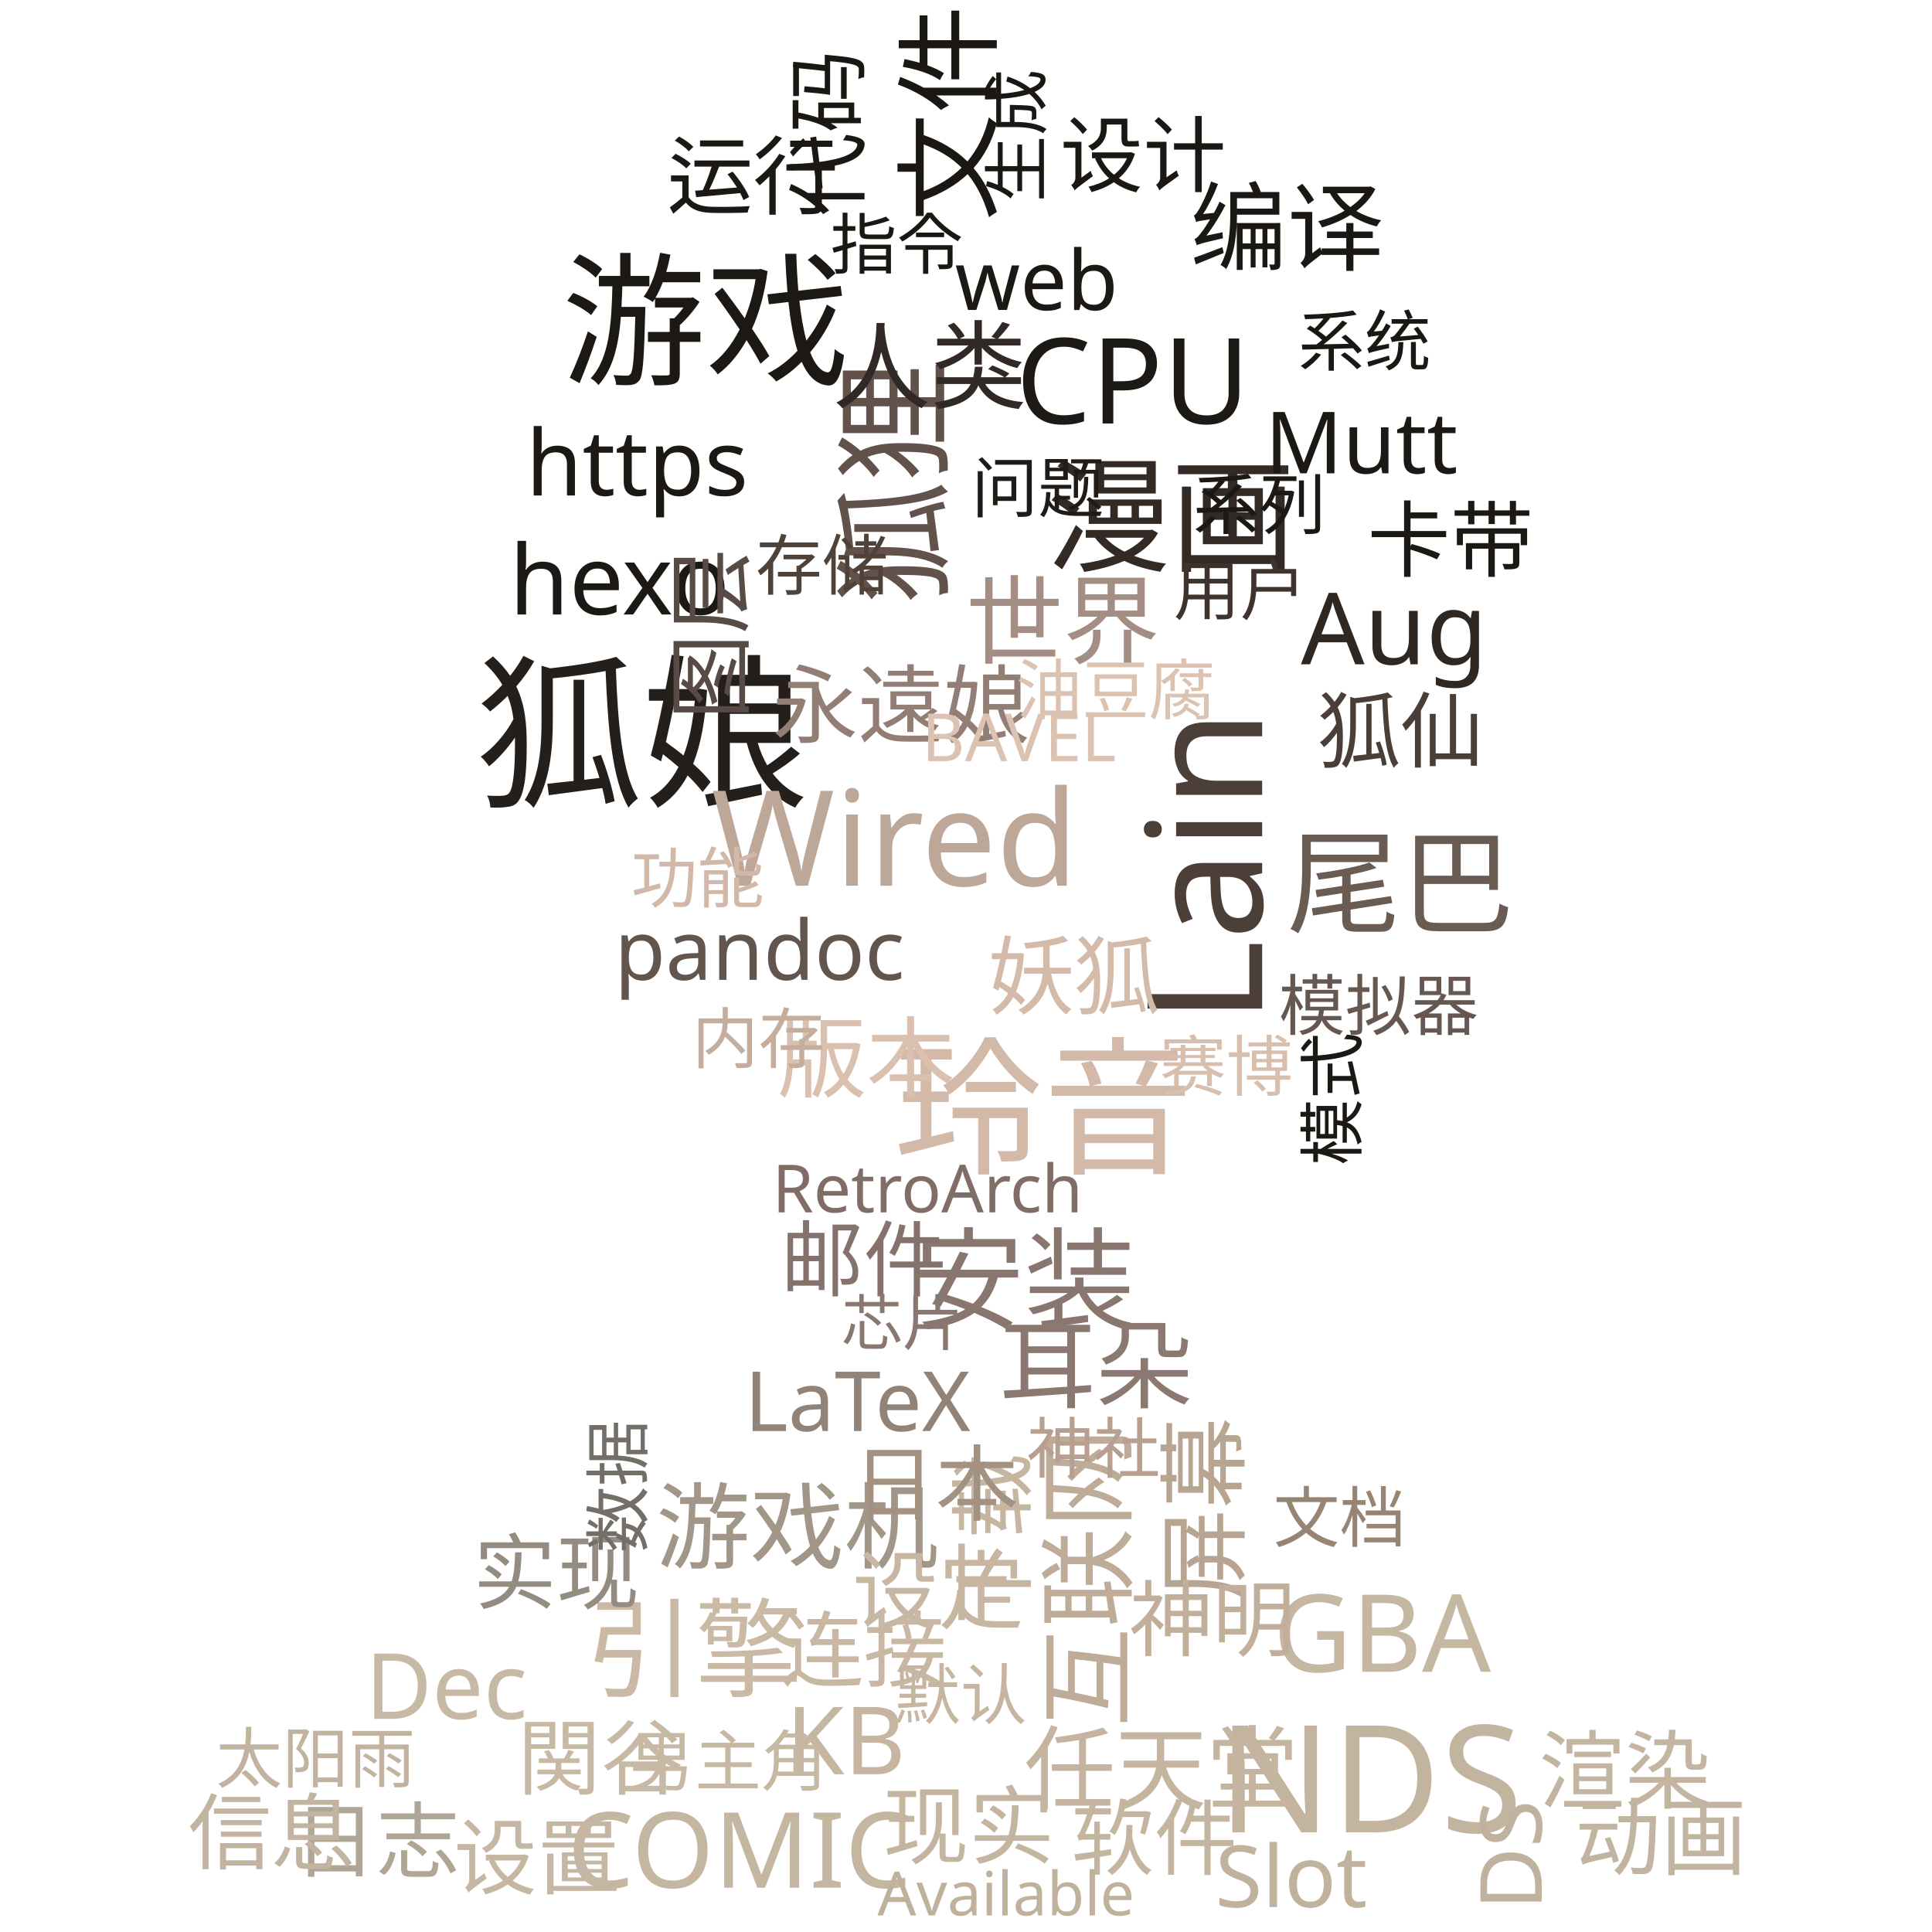
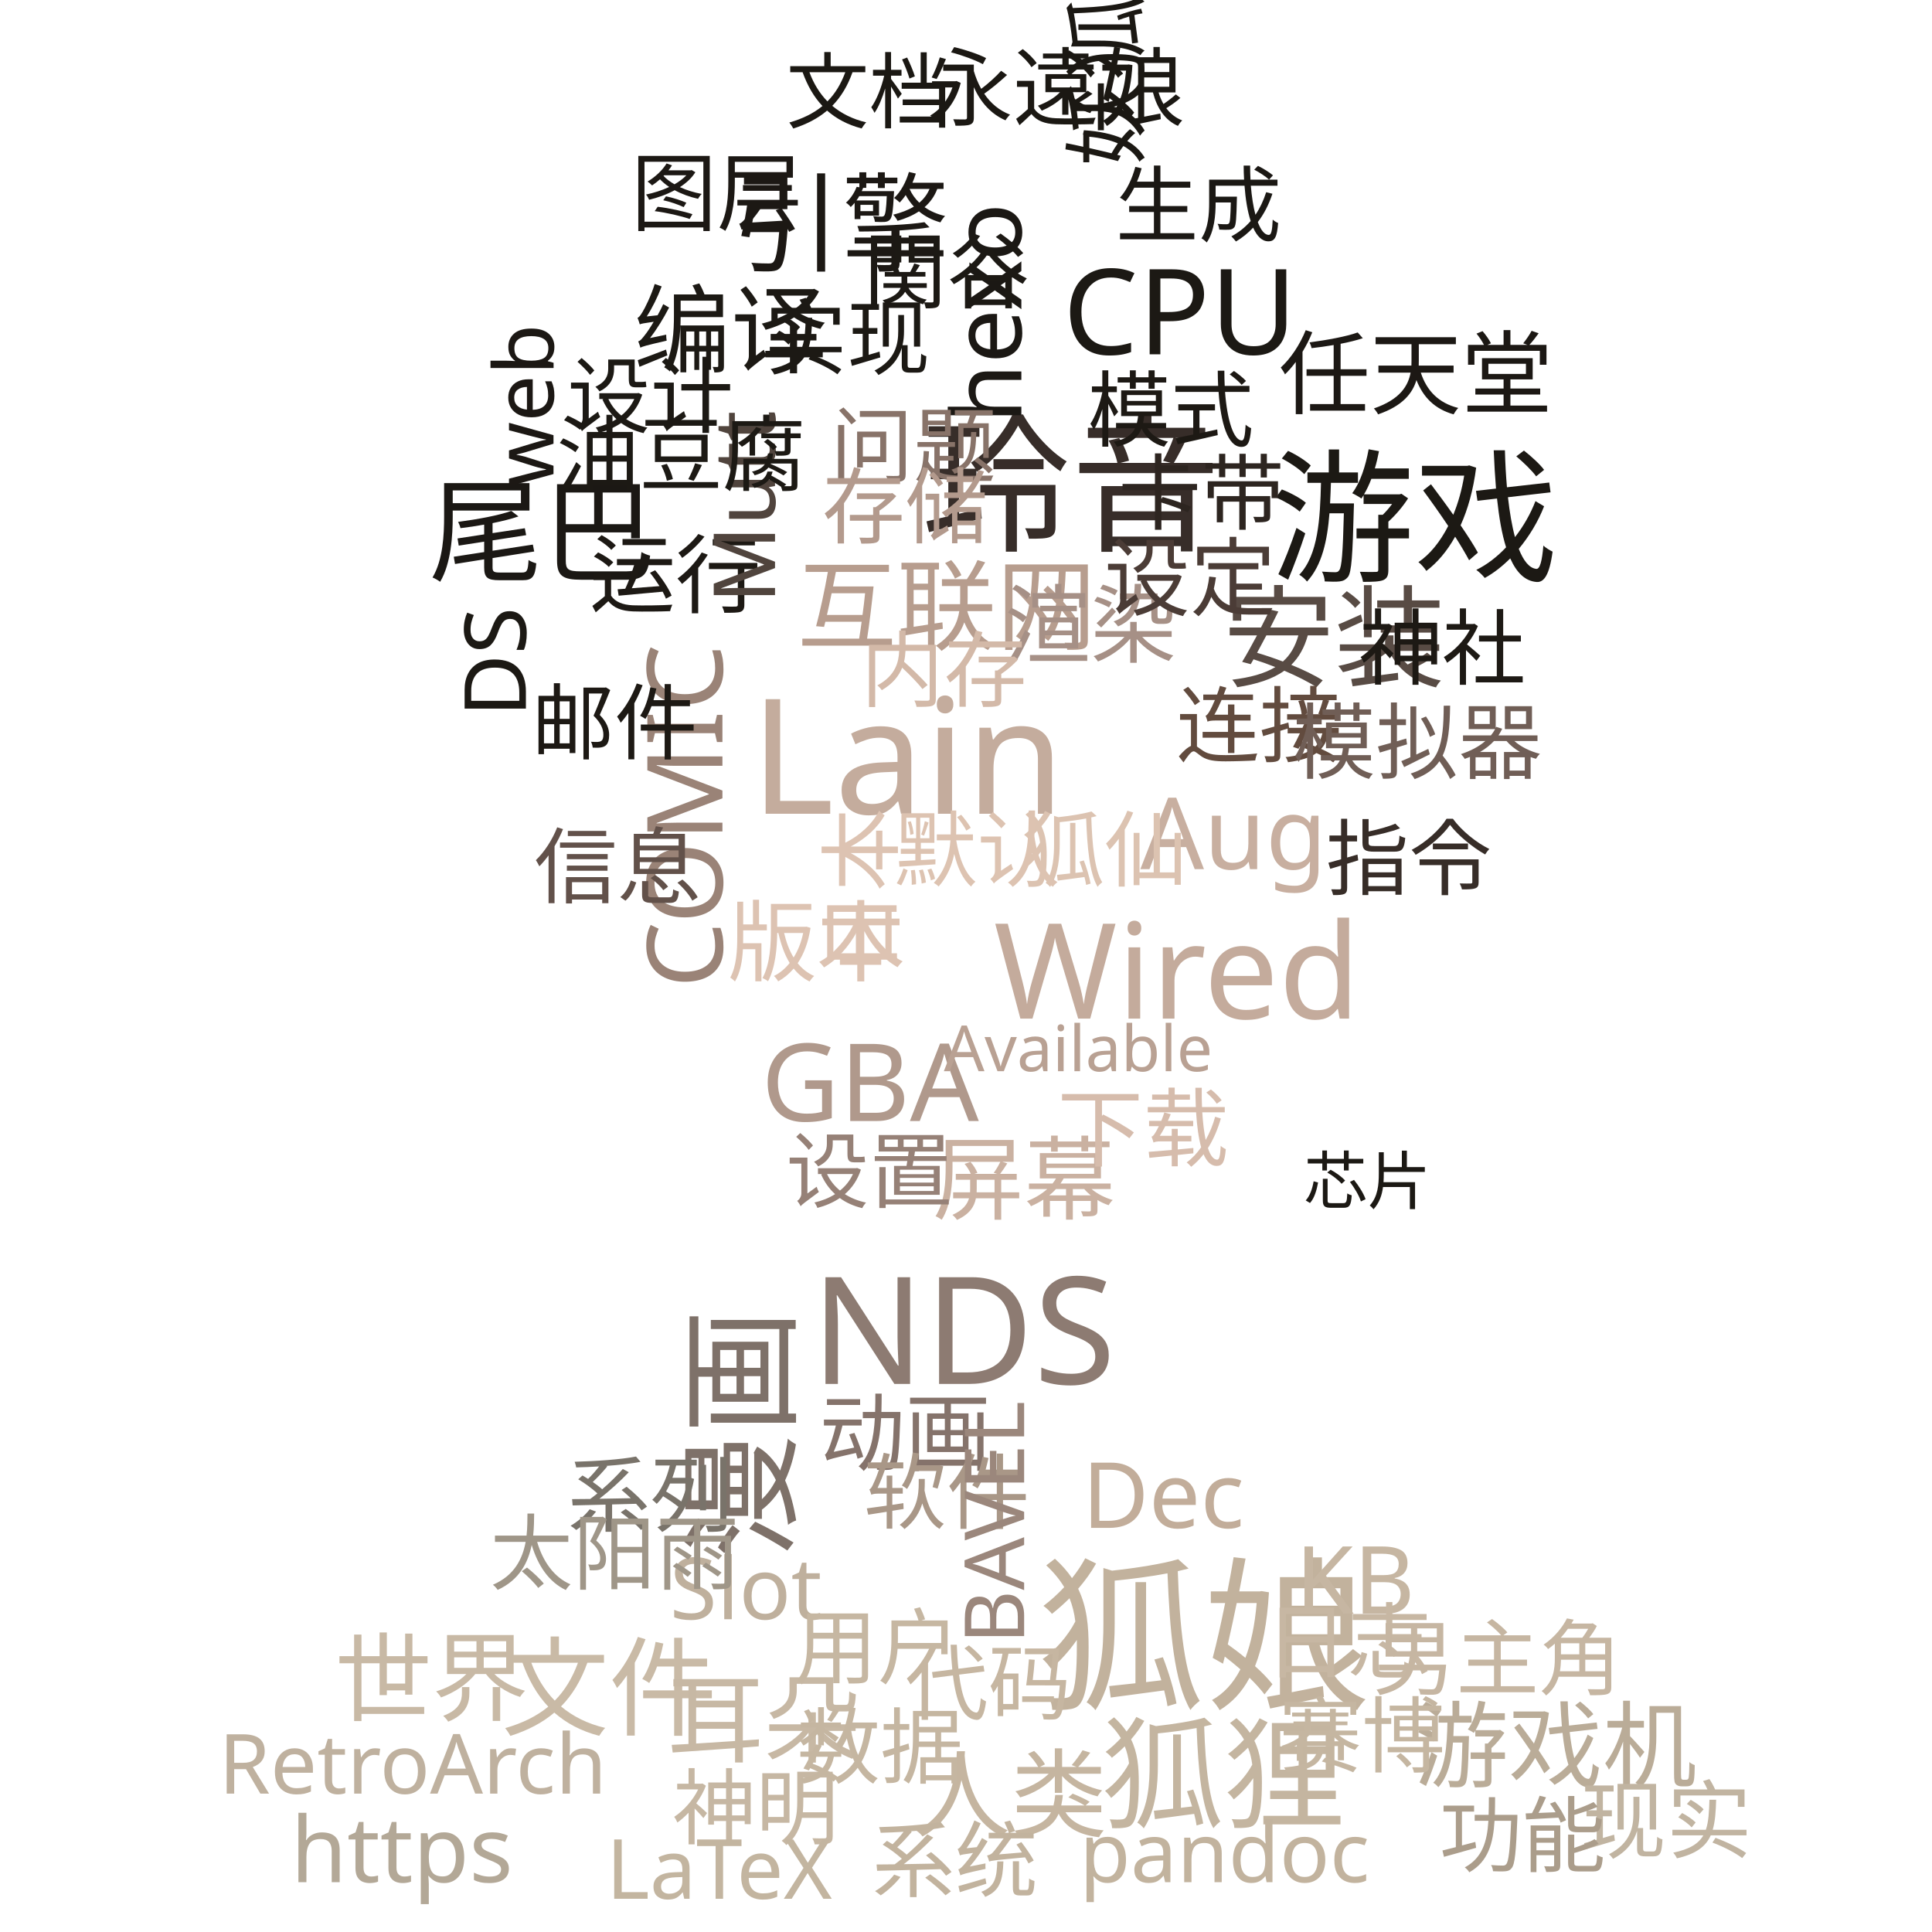
<svg xmlns="http://www.w3.org/2000/svg" width="698" height="698">
  <style>text{font-family:'Droid Sans Mono';font-weight:normal;font-style:normal;}</style>
-   <text transform="translate(172,287)" font-size="60" style="fill:rgb(36, 31, 26)">狐娘</text>
-   <text transform="translate(456,370) rotate(-90)" font-size="58" style="fill:rgb(76, 63, 56)">Lain</text>
-   <text transform="translate(440,662)" font-size="54" style="fill:rgb(195, 180, 159)">NDS</text>
-   <text transform="translate(323,420)" font-size="54" style="fill:rgb(211, 185, 168)">玲音</text>
-   <text transform="translate(203,135)" font-size="52" style="fill:rgb(28, 25, 20)">游戏</text>
-   <text transform="translate(257,320)" font-size="48" style="fill:rgb(189, 167, 153)">Wired</text>
-   <text transform="translate(378,203)" font-size="45" style="fill:rgb(51, 41, 37)">漫画</text>
-   <text transform="translate(339,218) rotate(-90)" font-size="44" style="fill:rgb(98, 82, 75)">狐狸</text>
-   <text transform="translate(367,153)" font-size="43" style="fill:rgb(29, 25, 20)">CPU</text>
-   <text transform="translate(465,334)" font-size="41" style="fill:rgb(107, 92, 83)">尾巴</text>
-   <text transform="translate(330,477)" font-size="40" style="fill:rgb(136, 118, 111)">安装</text>
-   <text transform="translate(357,80) rotate(-90)" font-size="39" style="fill:rgb(27, 24, 19)">文件</text>
-   <text transform="translate(212,610)" font-size="39" style="fill:rgb(201, 185, 165)">引擎</text>
-   <text transform="translate(460,604)" font-size="39" style="fill:rgb(198, 183, 162)">GBA</text>
-   <text transform="translate(205,682)" font-size="38" style="fill:rgb(196, 182, 161)">COMIC</text>
-   <text transform="translate(470,240)" font-size="36" style="fill:rgb(47, 40, 34)">Aug</text>
-   <text transform="translate(406,624) rotate(-90)" font-size="36" style="fill:rgb(190, 172, 152)">互联网</text>
-   <text transform="translate(349,237)" font-size="35" style="fill:rgb(164, 142, 132)">世界</text>
-   <text transform="translate(430,95)" font-size="35" style="fill:rgb(27, 24, 20)">编译</text>
-   <text transform="translate(301,145)" font-size="35" style="fill:rgb(49, 41, 37)">人类</text>
-   <text transform="translate(361,506)" font-size="35" style="fill:rgb(139, 121, 113)">耳朵</text>
-   <text transform="translate(184,222)" font-size="35" style="fill:rgb(28, 24, 20)">hexo</text>
-   <text transform="translate(284,641)" font-size="34" style="fill:rgb(198, 182, 161)">KB</text>
-   <text transform="translate(237,564)" font-size="34" style="fill:rgb(161, 150, 135)">游戏机</text>
-   <text transform="translate(447,578) rotate(-90)" font-size="33" style="fill:rgb(183, 165, 146)">屏幕</text>
-   <text transform="translate(190,179)" font-size="33" style="fill:rgb(28, 24, 20)">https</text>
-   <text transform="translate(370,651)" font-size="33" style="fill:rgb(197, 181, 160)">任天堂</text>
-   <text transform="translate(132,621)" font-size="33" style="fill:rgb(200, 185, 166)">Dec</text>
-   <text transform="translate(281,394)" font-size="32" style="fill:rgb(218, 192, 175)">版本</text>
-   <text transform="translate(370,587) rotate(-90)" font-size="31" style="fill:rgb(198, 181, 160)">下载</text>
-   <text transform="translate(556,651)" font-size="31" style="fill:rgb(195, 181, 161)">渲染</text>
-   <text transform="translate(319,671)" font-size="31" style="fill:rgb(196, 181, 160)">现实</text>
-   <text transform="translate(557,690) rotate(-90)" font-size="31" style="fill:rgb(192, 178, 158)">DS</text>
-   <text transform="translate(268,260) rotate(-90)" font-size="31" style="fill:rgb(88, 74, 68)">图层</text>
-   <text transform="translate(279,266)" font-size="31" style="fill:rgb(146, 126, 117)">永遠娘</text>
-   <text transform="translate(357,364)" font-size="31" style="fill:rgb(212, 186, 169)">妖狐</text>
-   <text transform="translate(241,75)" font-size="31" style="fill:rgb(28, 24, 20)">运行</text>
-   <text transform="translate(308,586)" font-size="31" style="fill:rgb(199, 183, 162)">设定</text>
-   <text transform="translate(569,675)" font-size="31" style="fill:rgb(193, 180, 161)">动画</text>
-   <text transform="translate(457,171)" font-size="31" style="fill:rgb(28, 25, 20)">Mutt</text>
-   <text transform="translate(439,689)" font-size="31" style="fill:rgb(193, 178, 157)">Slot</text>
-   <text transform="translate(164,682)" font-size="30" style="fill:rgb(198, 183, 164)">设置</text>
-   <text transform="translate(222,354)" font-size="30" style="fill:rgb(97, 85, 77)">pandoc</text>
-   <text transform="translate(408,596)" font-size="30" style="fill:rgb(193, 175, 155)">神明</text>
-   <text transform="translate(269,517)" font-size="30" style="fill:rgb(146, 131, 120)">LaTeX</text>
-   <text transform="translate(310,78) rotate(-90)" font-size="30" style="fill:rgb(27, 24, 19)">代码</text>
-   <text transform="translate(282,607)" font-size="30" style="fill:rgb(199, 183, 163)">连接</text>
-   <text transform="translate(106,676)" font-size="30" style="fill:rgb(176, 166, 149)">日志</text>
-   <text transform="translate(308,547)" font-size="30" style="fill:rgb(163, 145, 130)">日本</text>
-   <text transform="translate(476,275)" font-size="30" style="fill:rgb(75, 61, 55)">狐仙</text>
-   <text transform="translate(187,646)" font-size="30" style="fill:rgb(200, 185, 165)">関谷</text>
-   <text transform="translate(383,67)" font-size="30" style="fill:rgb(27, 24, 19)">设计</text>
-   <text transform="translate(68,673)" font-size="30" style="fill:rgb(195, 180, 162)">信息</text>
-   <text transform="translate(494,206)" font-size="30" style="fill:rgb(28, 25, 20)">卡带</text>
-   <text transform="translate(171,579)" font-size="30" style="fill:rgb(148, 140, 128)">实现</text>
-   <text transform="translate(282,466)" font-size="30" style="fill:rgb(133, 114, 108)">邮件</text>
-   <text transform="translate(387,675)" font-size="30" style="fill:rgb(196, 181, 160)">软件</text>
-   <text transform="translate(345,112)" font-size="30" style="fill:rgb(28, 25, 20)">web</text>
-   <text transform="translate(279,438)" font-size="24" style="fill:rgb(127, 109, 102)">RetroArch</text>
-   <text transform="translate(376,73) rotate(-90)" font-size="24" style="fill:rgb(27, 24, 19)">生成</text>
-   <text transform="translate(469,132)" font-size="24" style="fill:rgb(27, 24, 19)">系统</text>
-   <text transform="translate(367,258)" font-size="24" style="fill:rgb(220, 194, 177)">油豆腐</text>
-   <text transform="translate(419,394)" font-size="24" style="fill:rgb(216, 190, 173)">赛博</text>
-   <text transform="translate(431,191)" font-size="24" style="fill:rgb(28, 24, 20)">系列</text>
-   <text transform="translate(371,532)" font-size="24" style="fill:rgb(183, 160, 145)">神社</text>
-   <text transform="translate(228,326)" font-size="24" style="fill:rgb(209, 184, 168)">功能</text>
-   <text transform="translate(490,421) rotate(-90)" font-size="24" style="fill:rgb(28, 24, 20)">模式</text>
-   <text transform="translate(78,644)" font-size="24" style="fill:rgb(194, 179, 161)">太阳雨</text>
-   <text transform="translate(333,275)" font-size="24" style="fill:rgb(220, 194, 177)">BAVEL</text>
-   <text transform="translate(462,372)" font-size="24" style="fill:rgb(102, 88, 80)">模拟器</text>
-   <text transform="translate(232,561) rotate(-90)" font-size="24" style="fill:rgb(115, 110, 103)">数据</text>
-   <text transform="translate(351,185)" font-size="24" style="fill:rgb(32, 27, 22)">问题</text>
-   <text transform="translate(227,645)" font-size="24" style="fill:rgb(199, 184, 164)">男主角</text>
-   <text transform="translate(273,213)" font-size="24" style="fill:rgb(79, 67, 57)">存储</text>
-   <text transform="translate(300,97)" font-size="24" style="fill:rgb(27, 24, 20)">指令</text>
-   <text transform="translate(460,557)" font-size="24" style="fill:rgb(151, 132, 114)">文档</text>
-   <text transform="translate(250,384)" font-size="24" style="fill:rgb(197, 173, 157)">内存</text>
-   <text transform="translate(424,222)" font-size="24" style="fill:rgb(64, 51, 46)">用户</text>
-   <text transform="translate(323,621)" font-size="24" style="fill:rgb(198, 182, 161)">默认</text>
-   <text transform="translate(317,692)" font-size="22" style="fill:rgb(192, 177, 157)">Available</text>
-   <text transform="translate(304,486)" font-size="22" style="fill:rgb(137, 119, 112)">芯片</text>
+   <text transform="translate(375,613)" font-size="60" style="fill:rgb(194, 178, 157)">狐娘</text>
+   <text transform="translate(271,294)" font-size="58" style="fill:rgb(196, 172, 157)">Lain</text>
+   <text transform="translate(293,500)" font-size="54" style="fill:rgb(141, 123, 114)">NDS</text>
+   <text transform="translate(333,195)" font-size="54" style="fill:rgb(55, 45, 41)">玲音</text>
+   <text transform="translate(459,206)" font-size="52" style="fill:rgb(28, 25, 20)">游戏</text>
+   <text transform="translate(359,368)" font-size="48" style="fill:rgb(196, 171, 156)">Wired</text>
+   <text transform="translate(284,563) rotate(-90)" font-size="45" style="fill:rgb(126, 113, 105)">漫画</text>
+   <text transform="translate(398,657)" font-size="44" style="fill:rgb(196, 181, 160)">狐狸</text>
+   <text transform="translate(384,128)" font-size="43" style="fill:rgb(28, 25, 20)">CPU</text>
+   <text transform="translate(155,207)" font-size="41" style="fill:rgb(27, 24, 20)">尾巴</text>
+   <text transform="translate(442,245)" font-size="40" style="fill:rgb(88, 75, 68)">安装</text>
+   <text transform="translate(181,624)" font-size="39" style="fill:rgb(201, 186, 166)">文件</text>
+   <text transform="translate(265,95)" font-size="39" style="fill:rgb(28, 24, 20)">引擎</text>
+   <text transform="translate(275,405)" font-size="39" style="fill:rgb(176, 153, 140)">GBA</text>
+   <text transform="translate(261,357) rotate(-90)" font-size="38" style="fill:rgb(154, 131, 119)">COMIC</text>
+   <text transform="translate(412,314)" font-size="36" style="fill:rgb(200, 175, 160)">Aug</text>
+   <text transform="translate(288,232)" font-size="36" style="fill:rgb(183, 157, 142)">互联网</text>
+   <text transform="translate(121,619)" font-size="35" style="fill:rgb(200, 185, 165)">世界</text>
+   <text transform="translate(229,132)" font-size="35" style="fill:rgb(28, 25, 20)">编译</text>
+   <text transform="translate(330,661)" font-size="35" style="fill:rgb(197, 181, 160)">人类</text>
+   <text transform="translate(241,634)" font-size="35" style="fill:rgb(199, 184, 164)">耳朵</text>
+   <text transform="translate(369,153) rotate(-90)" font-size="35" style="fill:rgb(27, 24, 20)">hexo</text>
+   <text transform="translate(468,583)" font-size="34" style="fill:rgb(198, 182, 162)">KB</text>
+   <text transform="translate(511,643)" font-size="34" style="fill:rgb(186, 172, 152)">游戏机</text>
+   <text transform="translate(337,438)" font-size="33" style="fill:rgb(202, 177, 161)">屏幕</text>
+   <text transform="translate(105,680)" font-size="33" style="fill:rgb(179, 168, 151)">https</text>
+   <text transform="translate(462,147)" font-size="33" style="fill:rgb(28, 24, 20)">任天堂</text>
+   <text transform="translate(391,552)" font-size="33" style="fill:rgb(194, 173, 154)">Dec</text>
+   <text transform="translate(263,352)" font-size="32" style="fill:rgb(221, 195, 178)">版本</text>
+   <text transform="translate(382,419)" font-size="31" style="fill:rgb(214, 188, 172)">下载</text>
+   <text transform="translate(363,237)" font-size="31" style="fill:rgb(166, 144, 134)">渲染</text>
+   <text transform="translate(571,669)" font-size="31" style="fill:rgb(193, 180, 161)">现实</text>
+   <text transform="translate(190,259) rotate(-90)" font-size="31" style="fill:rgb(28, 25, 20)">DS</text>
+   <text transform="translate(228,81)" font-size="31" style="fill:rgb(28, 24, 20)">图层</text>
+   <text transform="translate(335,43)" font-size="31" style="fill:rgb(27, 24, 19)">永遠娘</text>
+   <text transform="translate(411,60) rotate(-90)" font-size="31" style="fill:rgb(27, 24, 19)">妖狐</text>
+   <text transform="translate(213,219)" font-size="31" style="fill:rgb(29, 25, 20)">运行</text>
+   <text transform="translate(399,220)" font-size="31" style="fill:rgb(75, 60, 54)">设定</text>
+   <text transform="translate(296,529)" font-size="31" style="fill:rgb(133, 115, 107)">动画</text>
+   <text transform="translate(280,218) rotate(-90)" font-size="31" style="fill:rgb(80, 68, 61)">Mutt</text>
+   <text transform="translate(242,585)" font-size="31" style="fill:rgb(191, 176, 157)">Slot</text>
+   <text transform="translate(284,434)" font-size="30" style="fill:rgb(150, 129, 119)">设置</text>
+   <text transform="translate(390,680)" font-size="30" style="fill:rgb(194, 179, 158)">pandoc</text>
+   <text transform="translate(243,664)" font-size="30" style="fill:rgb(198, 183, 163)">神明</text>
+   <text transform="translate(369,318)" font-size="30" style="fill:rgb(220, 195, 177)">狐仙</text>
+   <text transform="translate(219,686)" font-size="30" style="fill:rgb(195, 181, 160)">LaTeX</text>
+   <text transform="translate(327,619)" font-size="30" style="fill:rgb(198, 182, 161)">代码</text>
+   <text transform="translate(425,273)" font-size="30" style="fill:rgb(98, 75, 62)">连接</text>
+   <text transform="translate(457,604)" font-size="30" style="fill:rgb(199, 183, 163)">日志</text>
+   <text transform="translate(322,352) rotate(-90)" font-size="30" style="fill:rgb(221, 195, 178)">日本</text>
+   <text transform="translate(312,109)" font-size="30" style="fill:rgb(28, 25, 20)">関谷</text>
+   <text transform="translate(205,154)" font-size="30" style="fill:rgb(28, 25, 20)">设计</text>
+   <text transform="translate(193,324)" font-size="30" style="fill:rgb(98, 81, 74)">信息</text>
+   <text transform="translate(404,189)" font-size="30" style="fill:rgb(45, 37, 32)">卡带</text>
+   <text transform="translate(276,133)" font-size="30" style="fill:rgb(28, 25, 20)">实现</text>
+   <text transform="translate(192,272)" font-size="30" style="fill:rgb(29, 25, 20)">邮件</text>
+   <text transform="translate(312,550)" font-size="30" style="fill:rgb(169, 151, 135)">软件</text>
+   <text transform="translate(200,176) rotate(-90)" font-size="30" style="fill:rgb(28, 24, 20)">web</text>
+   <text transform="translate(79,648)" font-size="30" style="fill:rgb(191, 177, 159)">RetroArch</text>
+   <text transform="translate(403,85)" font-size="30" style="fill:rgb(27, 24, 20)">生成</text>
+   <text transform="translate(315,683)" font-size="30" style="fill:rgb(194, 179, 158)">系统</text>
+   <text transform="translate(201,175)" font-size="30" style="fill:rgb(28, 25, 20)">油豆腐</text>
+   <text transform="translate(462,638)" font-size="30" style="fill:rgb(197, 182, 161)">赛博</text>
+   <text transform="translate(205,551)" font-size="30" style="fill:rgb(121, 115, 106)">系列</text>
+   <text transform="translate(491,245)" font-size="30" style="fill:rgb(29, 25, 20)">神社</text>
+   <text transform="translate(520,674)" font-size="30" style="fill:rgb(171, 157, 139)">功能</text>
+   <text transform="translate(393,159)" font-size="30" style="fill:rgb(29, 25, 20)">模式</text>
+   <text transform="translate(177,572)" font-size="30" style="fill:rgb(159, 150, 136)">太阳雨</text>
+   <text transform="translate(370,594) rotate(-90)" font-size="30" style="fill:rgb(155, 135, 124)">BAVEL</text>
+   <text transform="translate(467,279)" font-size="30" style="fill:rgb(112, 94, 86)">模拟器</text>
+   <text transform="translate(288,642)" font-size="30" style="fill:rgb(197, 182, 161)">数据</text>
+   <text transform="translate(300,172)" font-size="30" style="fill:rgb(136, 115, 105)">问题</text>
+   <text transform="translate(496,610)" font-size="30" style="fill:rgb(198, 182, 162)">男主角</text>
+   <text transform="translate(297,194)" font-size="30" style="fill:rgb(179, 154, 141)">存储</text>
+   <text transform="translate(479,321)" font-size="30" style="fill:rgb(55, 45, 40)">指令</text>
+   <text transform="translate(284,44)" font-size="30" style="fill:rgb(27, 24, 19)">文档</text>
+   <text transform="translate(311,253)" font-size="30" style="fill:rgb(211, 185, 168)">内存</text>
+   <text transform="translate(287,606)" font-size="30" style="fill:rgb(198, 183, 162)">用户</text>
+   <text transform="translate(323,318)" font-size="30" style="fill:rgb(221, 195, 177)">默认</text>
+   <text transform="translate(341,387)" font-size="23" style="fill:rgb(185, 161, 147)">Available</text>
+   <text transform="translate(471,435)" font-size="23" style="fill:rgb(28, 25, 20)">芯片</text>
</svg>
